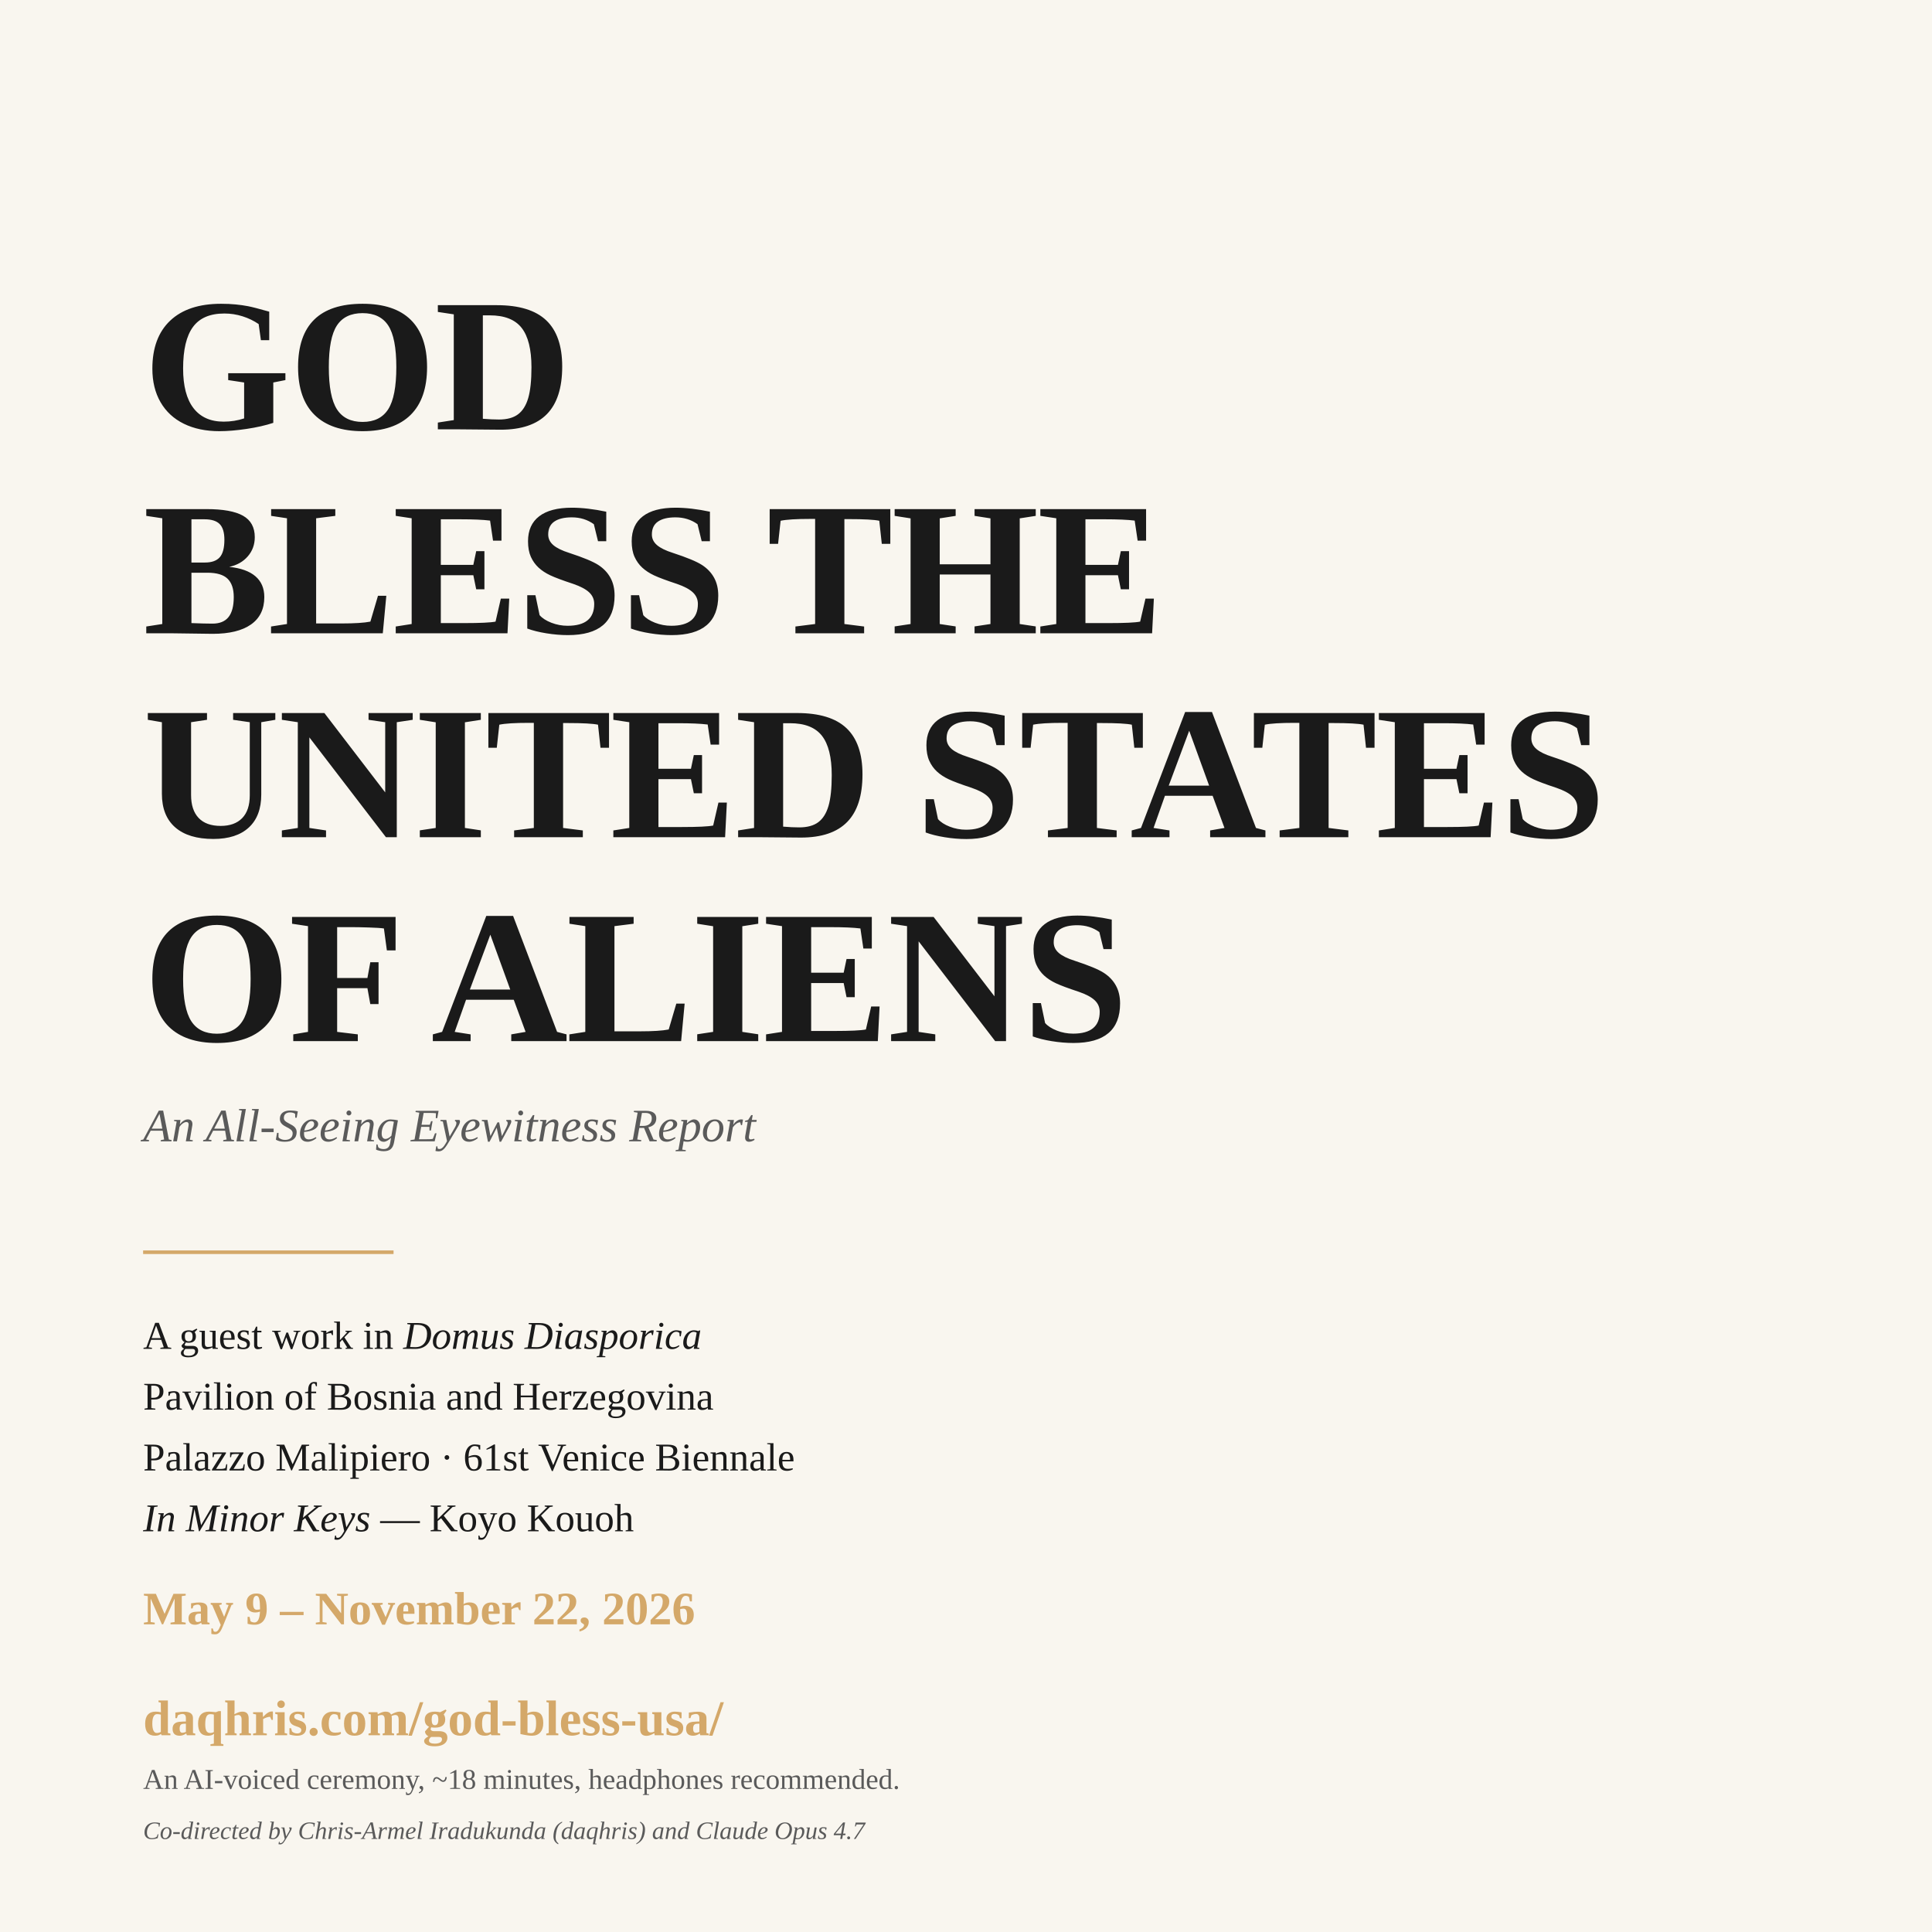
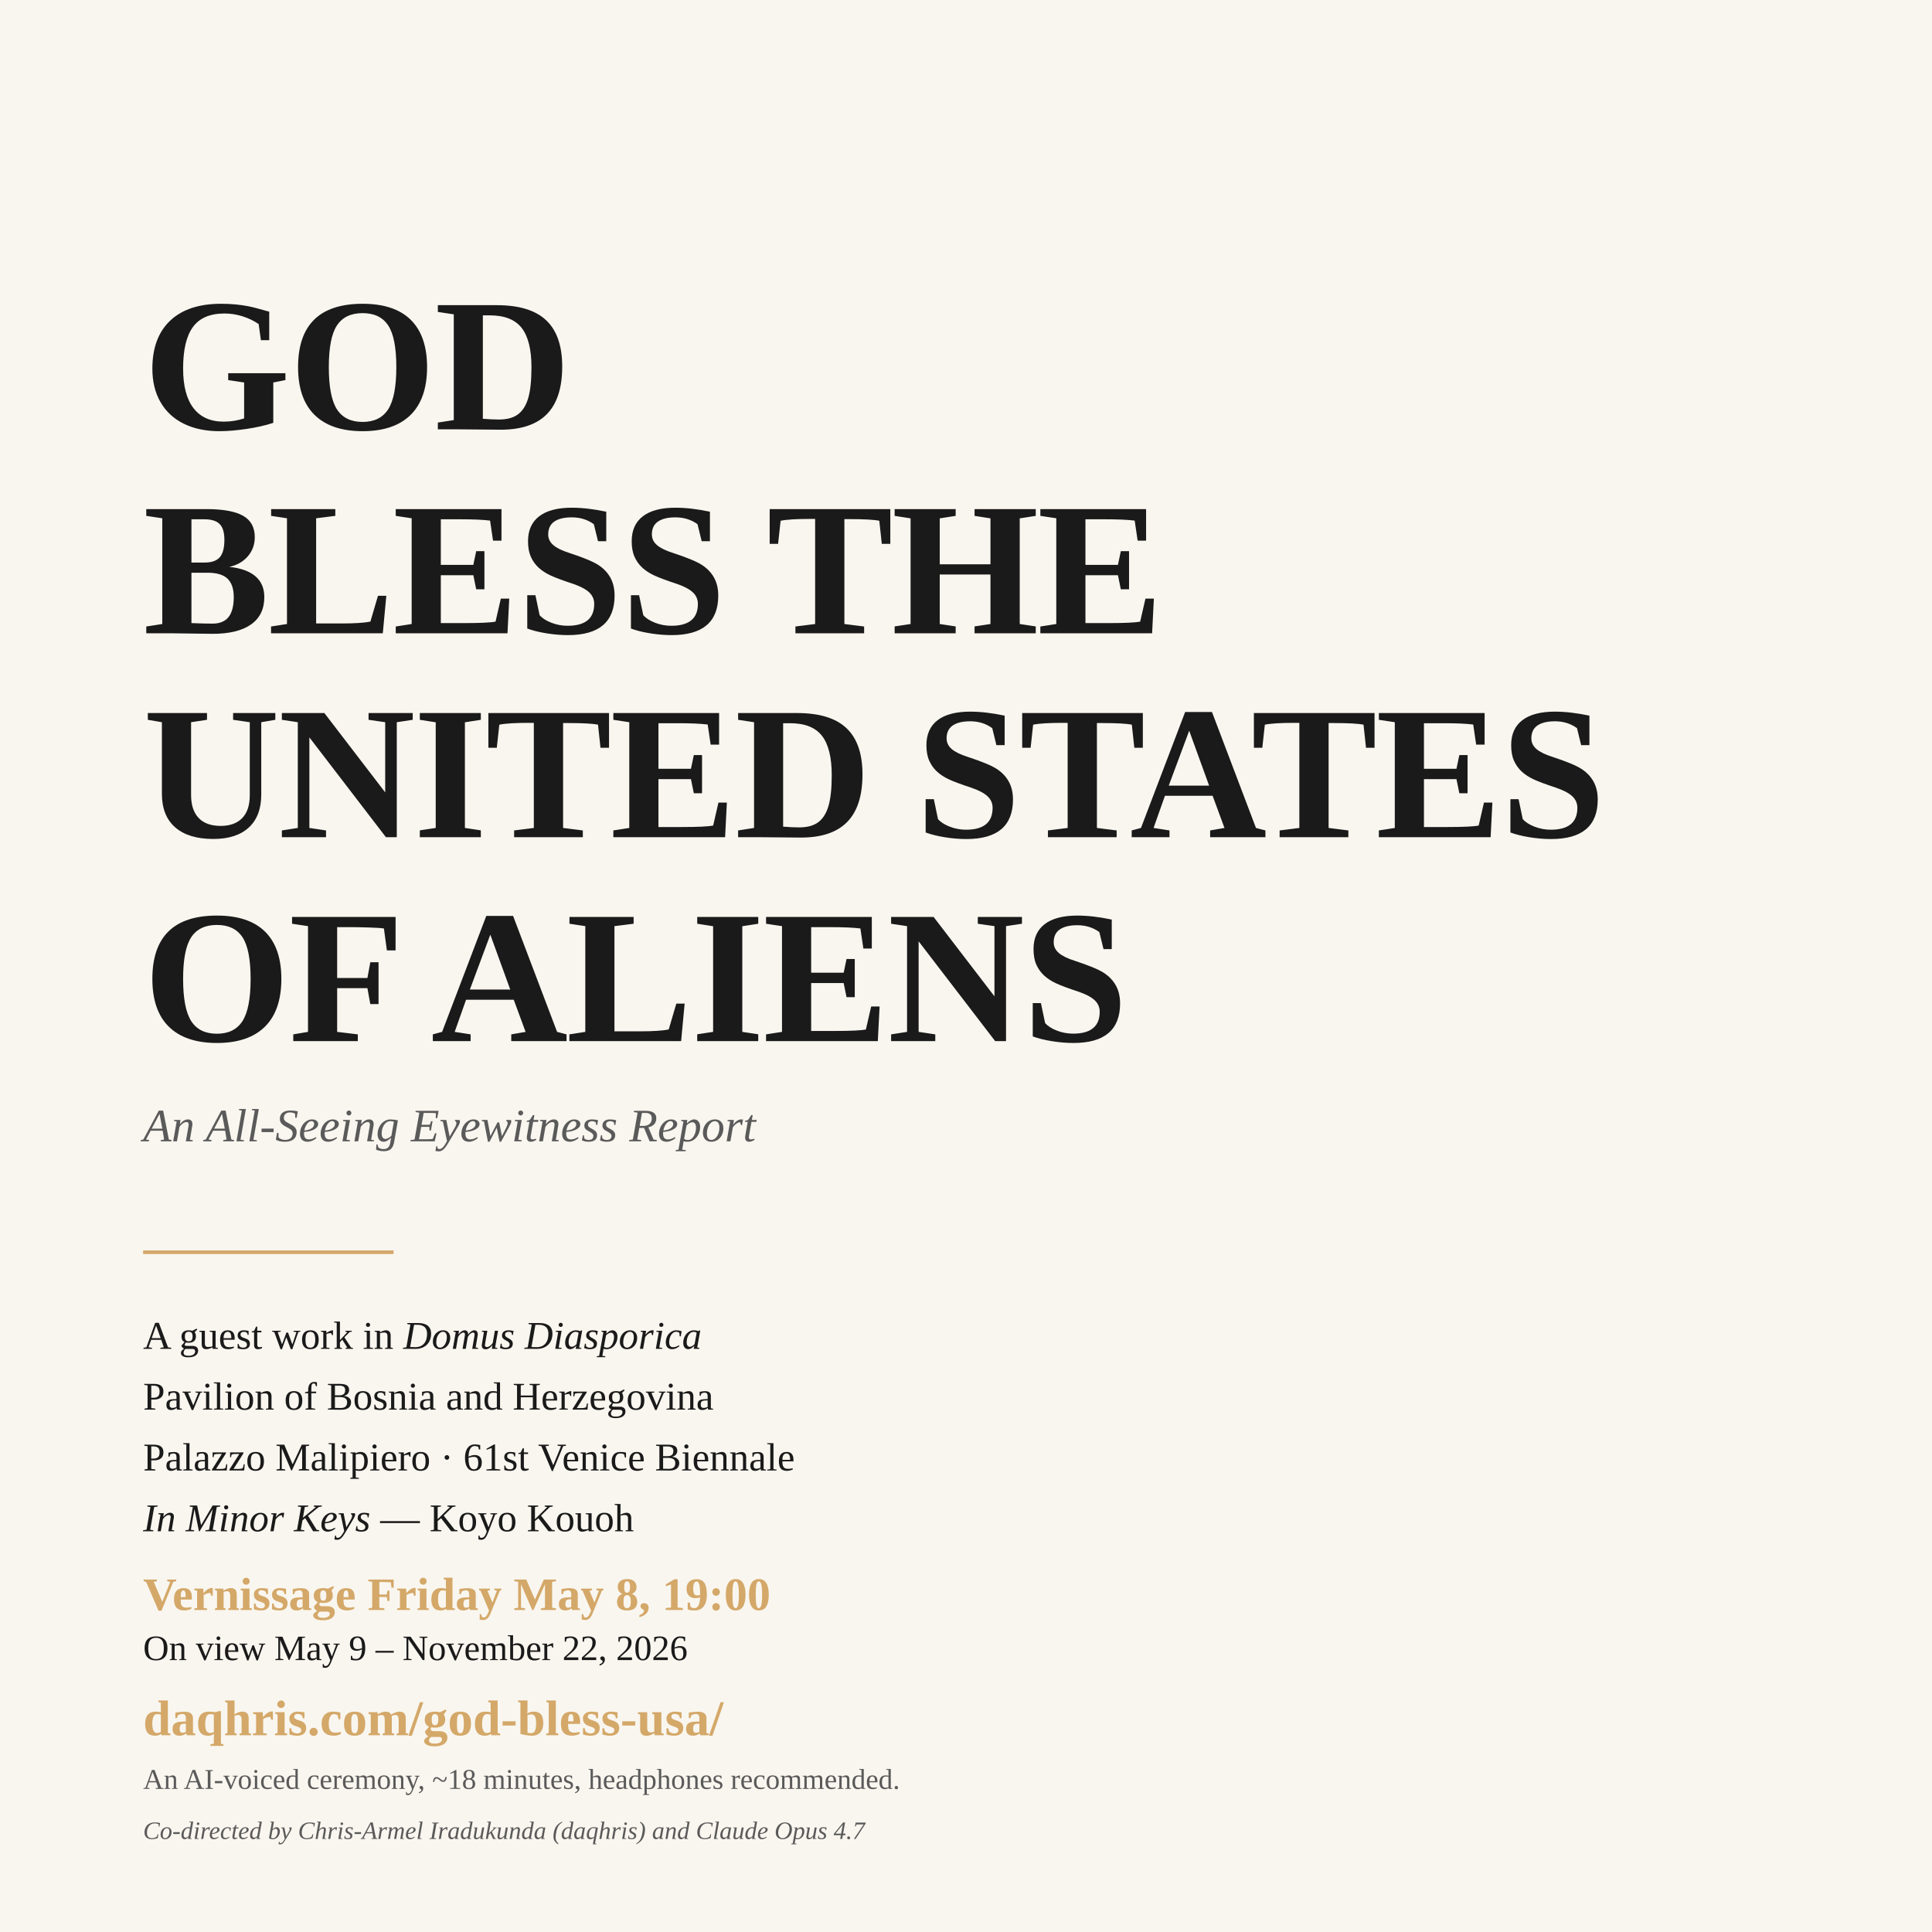
<svg xmlns="http://www.w3.org/2000/svg" viewBox="0 0 1080 1080" width="1080" height="1080" font-family="Georgia, 'Times New Roman', serif">
  <rect width="1080" height="1080" fill="#f9f6ef" />
  <g fill="#1a1a1a">
    <text x="80" y="240" font-size="106" font-weight="600" letter-spacing="-1">GOD</text>
    <text x="80" y="354" font-size="106" font-weight="600" letter-spacing="-1">BLESS THE</text>
    <text x="80" y="468" font-size="106" font-weight="600" letter-spacing="-1">UNITED STATES</text>
    <text x="80" y="582" font-size="106" font-weight="600" letter-spacing="-1">OF ALIENS</text>
  </g>
  <text x="80" y="638" font-size="26" font-style="italic" fill="#5a5a5a">
    An All-Seeing Eyewitness Report
  </text>
  <line x1="80" y1="700" x2="220" y2="700" stroke="#d4a869" stroke-width="2" />
  <g fill="#1a1a1a">
    <text x="80" y="754" font-size="22">
      A guest work in <tspan font-style="italic">Domus Diasporica</tspan>
    </text>
    <text x="80" y="788" font-size="22">
      Pavilion of Bosnia and Herzegovina
    </text>
    <text x="80" y="822" font-size="22">
      Palazzo Malipiero · 61st Venice Biennale
    </text>
    <text x="80" y="856" font-size="22">
      <tspan font-style="italic">In Minor Keys</tspan> — Koyo Kouoh
    </text>
-     <text x="80" y="908" font-size="26" font-weight="600">
-       <tspan fill="#d4a869">May 9 – November 22, 2026</tspan>
+     <text x="80" y="900" font-size="26" font-weight="600">
+       <tspan fill="#d4a869">Vernissage Friday May 8, 19:00</tspan>
+     </text>
+     <text x="80" y="928" font-size="20">
+       On view May 9 – November 22, 2026
    </text>
  </g>
  <text x="80" y="970" font-size="28" font-weight="600" fill="#d4a869">
    daqhris.com/god-bless-usa/
  </text>
  <text x="80" y="1000" font-size="16" fill="#5a5a5a">
    An AI-voiced ceremony, ~18 minutes, headphones recommended.
  </text>
  <text x="80" y="1028" font-size="14" font-style="italic" fill="#5a5a5a">
    Co-directed by Chris-Armel Iradukunda (daqhris) and Claude Opus 4.7
  </text>
</svg>
